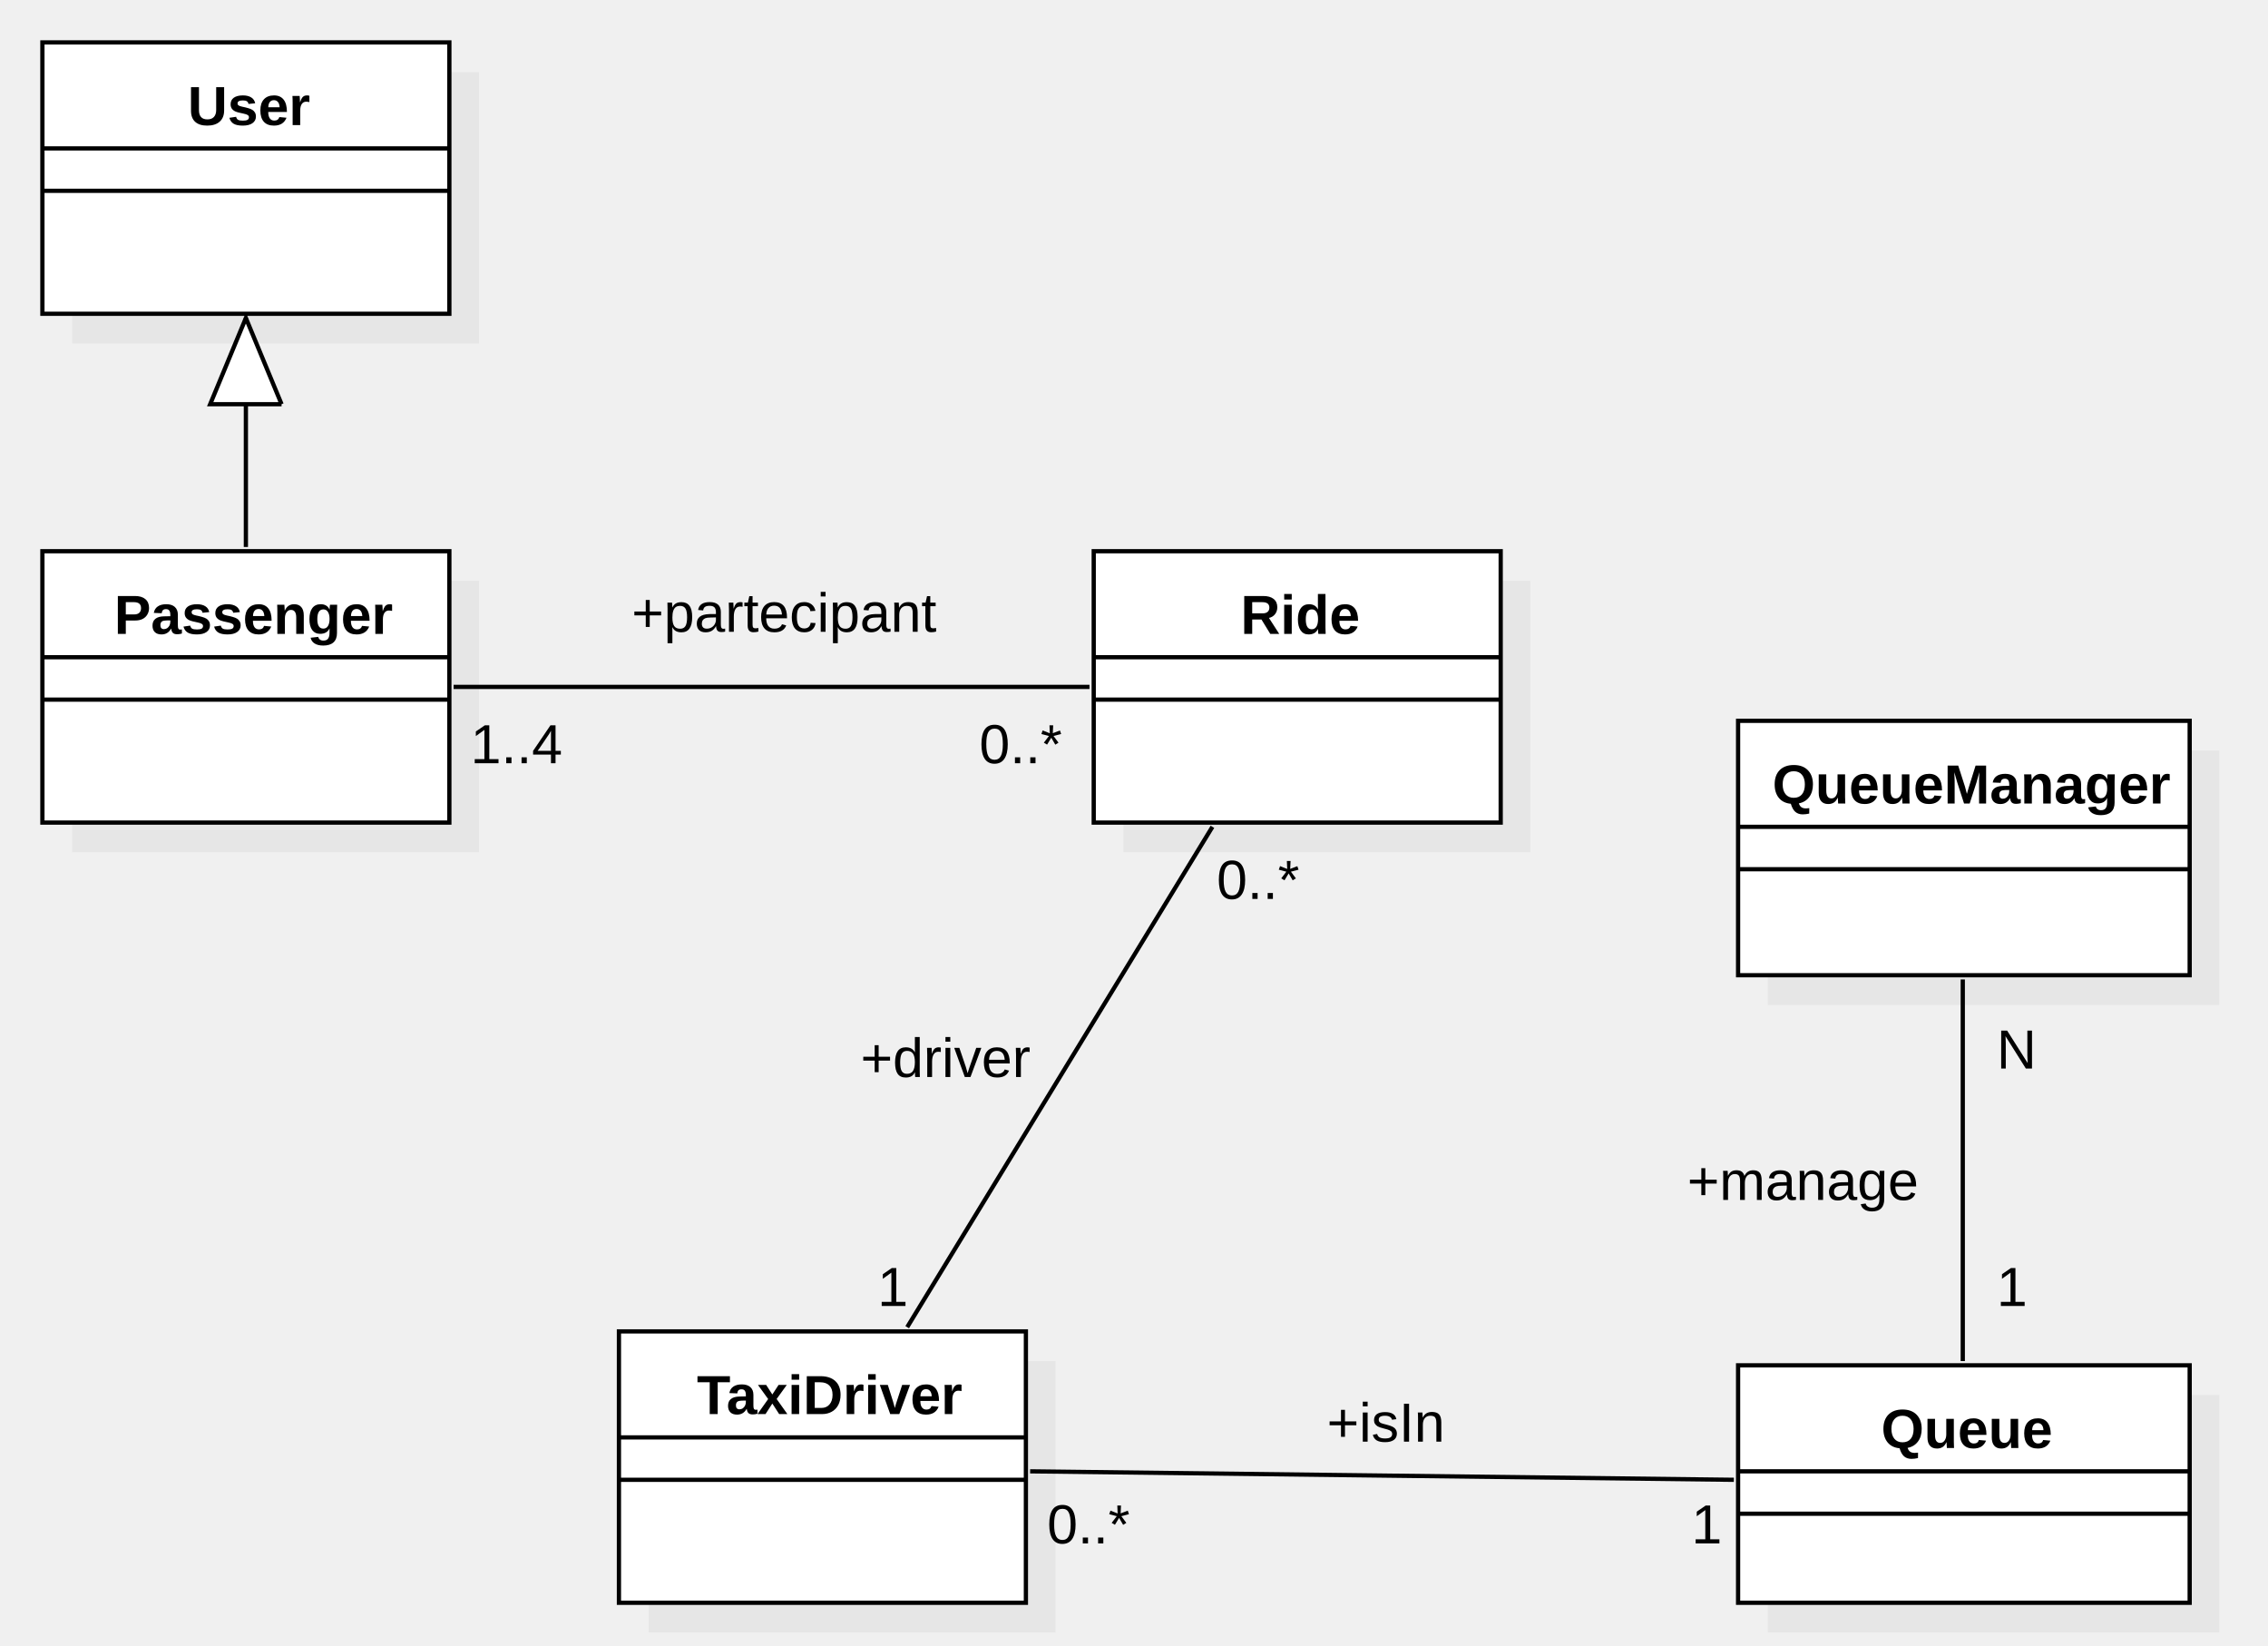
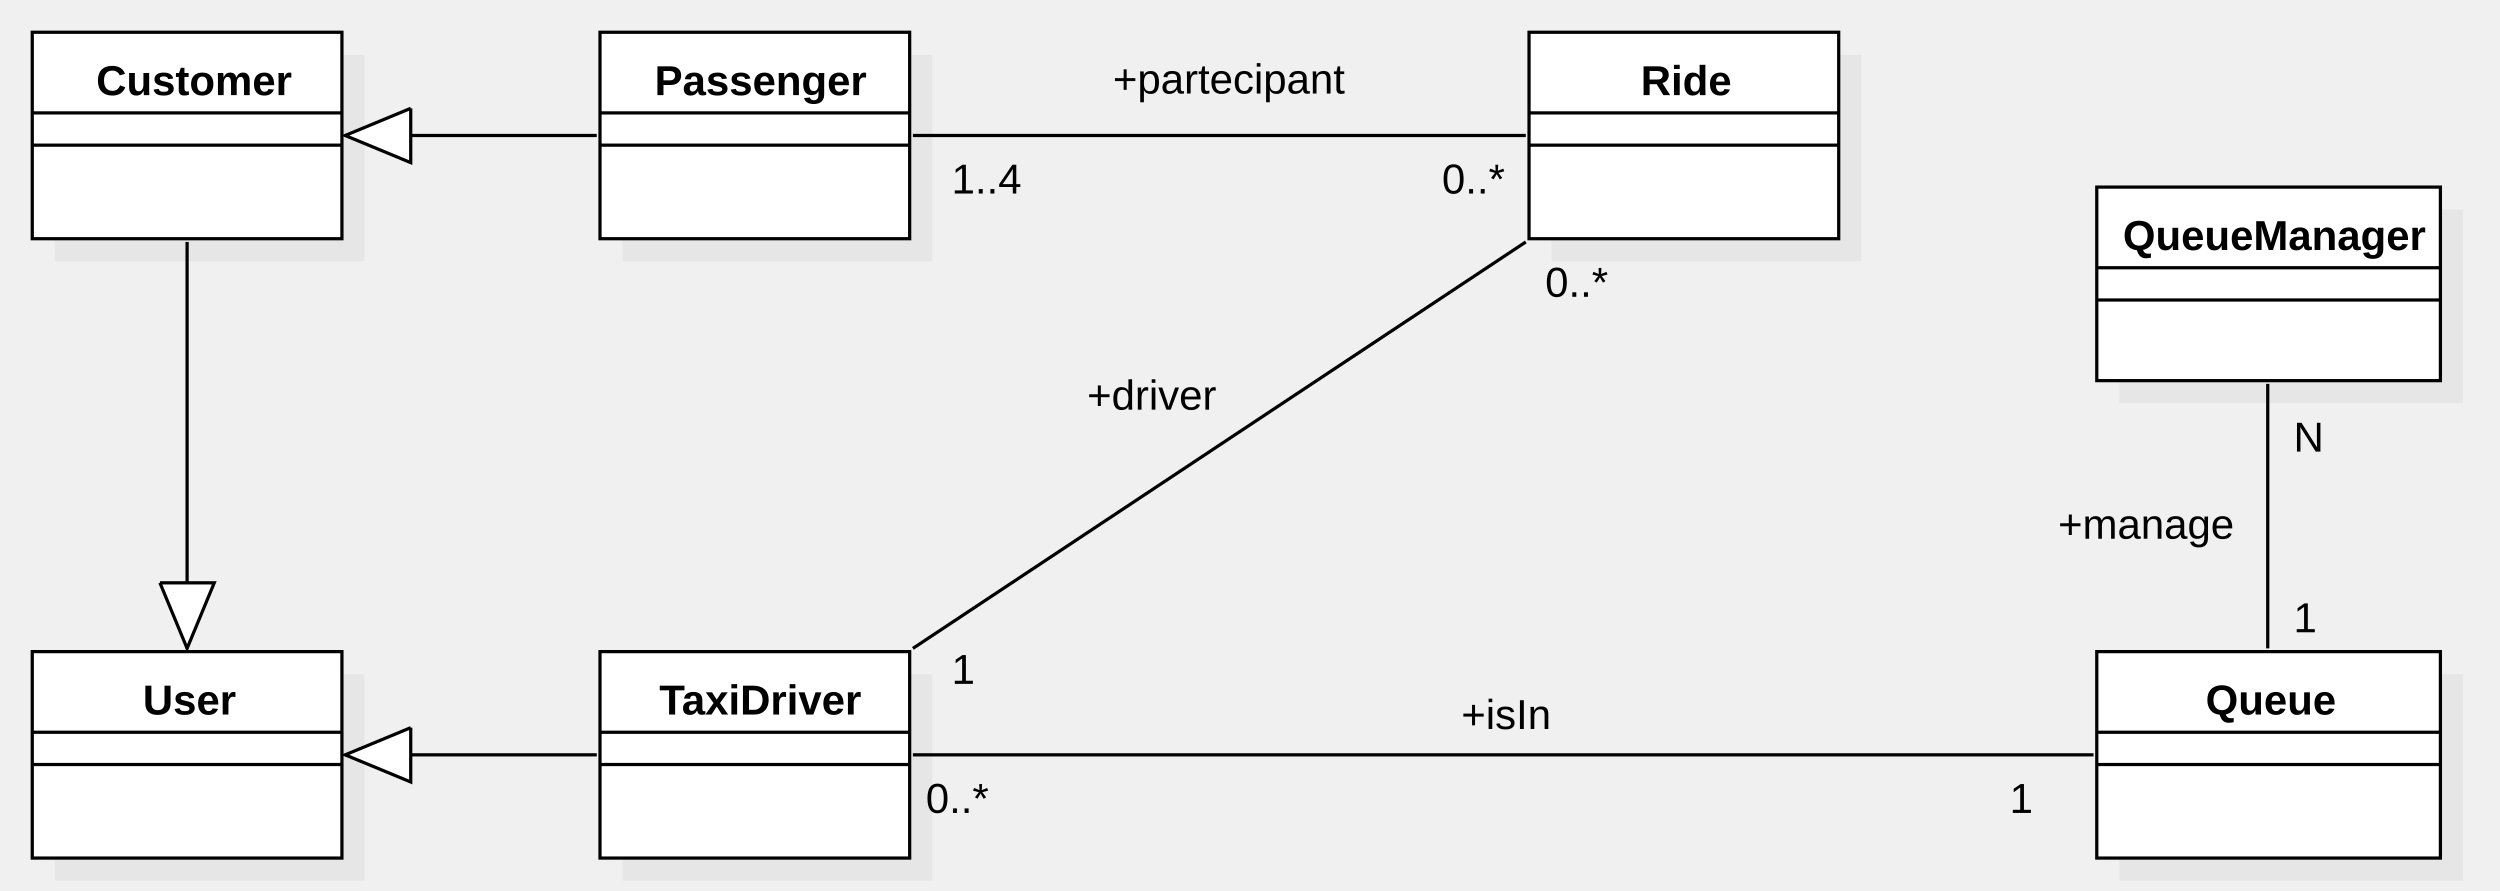
- <svg xmlns="http://www.w3.org/2000/svg" version="1.1" width="535" height="388">
+ <svg xmlns="http://www.w3.org/2000/svg" version="1.1" width="775" height="276">
  <defs />
  <g>
-     <g transform="translate(-102,-94) scale(1,1)">
-       <rect fill="#C0C0C0" stroke="none" x="119" y="111" width="96" height="64" opacity="0.2" />
-     </g>
-     <g transform="translate(-102,-94) scale(1,1)">
-       <rect fill="#ffffff" stroke="none" x="112" y="104" width="96" height="64" />
-     </g>
-     <g transform="translate(-102,-94) scale(1,1)">
-       <path fill="none" stroke="#000000" d="M 112 104 L 208 104 L 208 168 L 112 168 L 112 104 Z Z" stroke-miterlimit="10" />
-     </g>
-     <g transform="translate(-102,-94) scale(1,1)">
-       <path fill="none" stroke="#000000" d="M 112 129 L 208 129" stroke-miterlimit="10" />
-     </g>
-     <g transform="translate(-102,-94) scale(1,1)">
-       <path fill="none" stroke="#000000" d="M 112 139 L 208 139" stroke-miterlimit="10" />
-     </g>
-     <g transform="translate(-102,-94) scale(1,1)">
-       <g>
-         <path fill="none" stroke="none" />
-         <text fill="#000000" stroke="none" font-family="Arial" font-size="13px" font-style="normal" font-weight="bold" text-decoration="none" x="146.276" y="123.5">User</text>
-       </g>
-     </g>
-     <g transform="translate(-102,-94) scale(1,1)">
-       <rect fill="#C0C0C0" stroke="none" x="119" y="231" width="96" height="64" opacity="0.2" />
-     </g>
-     <g transform="translate(-102,-94) scale(1,1)">
-       <rect fill="#ffffff" stroke="none" x="112" y="224" width="96" height="64" />
-     </g>
-     <g transform="translate(-102,-94) scale(1,1)">
-       <path fill="none" stroke="#000000" d="M 112 224 L 208 224 L 208 288 L 112 288 L 112 224 Z Z" stroke-miterlimit="10" />
-     </g>
-     <g transform="translate(-102,-94) scale(1,1)">
-       <path fill="none" stroke="#000000" d="M 112 249 L 208 249" stroke-miterlimit="10" />
-     </g>
-     <g transform="translate(-102,-94) scale(1,1)">
-       <path fill="none" stroke="#000000" d="M 112 259 L 208 259" stroke-miterlimit="10" />
-     </g>
-     <g transform="translate(-102,-94) scale(1,1)">
-       <g>
-         <path fill="none" stroke="none" />
-         <text fill="#000000" stroke="none" font-family="Arial" font-size="13px" font-style="normal" font-weight="bold" text-decoration="none" x="128.925" y="243.5">Passenger</text>
-       </g>
-     </g>
-     <g transform="translate(-102,-94) scale(1,1)">
-       <rect fill="#C0C0C0" stroke="none" x="255" y="415" width="96" height="64" opacity="0.2" />
-     </g>
-     <g transform="translate(-102,-94) scale(1,1)">
-       <rect fill="#ffffff" stroke="none" x="248" y="408" width="96" height="64" />
-     </g>
-     <g transform="translate(-102,-94) scale(1,1)">
-       <path fill="none" stroke="#000000" d="M 248 408 L 344 408 L 344 472 L 248 472 L 248 408 Z Z" stroke-miterlimit="10" />
-     </g>
-     <g transform="translate(-102,-94) scale(1,1)">
-       <path fill="none" stroke="#000000" d="M 248 433 L 344 433" stroke-miterlimit="10" />
-     </g>
-     <g transform="translate(-102,-94) scale(1,1)">
-       <path fill="none" stroke="#000000" d="M 248 443 L 344 443" stroke-miterlimit="10" />
-     </g>
-     <g transform="translate(-102,-94) scale(1,1)">
-       <g>
-         <path fill="none" stroke="none" />
-         <text fill="#000000" stroke="none" font-family="Arial" font-size="13px" font-style="normal" font-weight="bold" text-decoration="none" x="266.388" y="427.5">TaxiDriver</text>
-       </g>
-     </g>
-     <g transform="translate(-102,-94) scale(1,1)">
-       <rect fill="#C0C0C0" stroke="none" x="367" y="231" width="96" height="64" opacity="0.2" />
-     </g>
-     <g transform="translate(-102,-94) scale(1,1)">
-       <rect fill="#ffffff" stroke="none" x="360" y="224" width="96" height="64" />
-     </g>
-     <g transform="translate(-102,-94) scale(1,1)">
-       <path fill="none" stroke="#000000" d="M 360 224 L 456 224 L 456 288 L 360 288 L 360 224 Z Z" stroke-miterlimit="10" />
-     </g>
-     <g transform="translate(-102,-94) scale(1,1)">
-       <path fill="none" stroke="#000000" d="M 360 249 L 456 249" stroke-miterlimit="10" />
-     </g>
-     <g transform="translate(-102,-94) scale(1,1)">
-       <path fill="none" stroke="#000000" d="M 360 259 L 456 259" stroke-miterlimit="10" />
-     </g>
-     <g transform="translate(-102,-94) scale(1,1)">
-       <g>
-         <path fill="none" stroke="none" />
-         <text fill="#000000" stroke="none" font-family="Arial" font-size="13px" font-style="normal" font-weight="bold" text-decoration="none" x="394.632" y="243.5">Ride</text>
-       </g>
-     </g>
-     <g transform="translate(-102,-94) scale(1,1)">
-       <path fill="none" stroke="#000000" d="M 160 223 L 160 169" stroke-miterlimit="10" />
-     </g>
-     <g transform="translate(-102,-94) scale(1,1)">
-       <path fill="#FFFFFF" stroke="none" d="M 168.419 189.325 L 160 169 L 151.581 189.325" />
-     </g>
-     <g transform="translate(-102,-94) scale(1,1)">
-       <path fill="none" stroke="#000000" d="M 168.419 189.325 L 160 169 L 151.581 189.325 L 168.419 189.325" stroke-miterlimit="10" />
-     </g>
-     <g transform="translate(-102,-94) scale(1,1)">
-       <g>
-         <path fill="none" stroke="none" />
-         <text fill="#000000" stroke="none" font-family="Arial" font-size="13px" font-style="normal" font-weight="normal" text-decoration="none" x="333" y="274">0..*</text>
-       </g>
-     </g>
-     <g transform="translate(-102,-94) scale(1,1)">
-       <path fill="none" stroke="#000000" d="M 209 256 L 359 256" stroke-miterlimit="10" />
-     </g>
-     <g transform="translate(-102,-94) scale(1,1)">
-       <g>
-         <path fill="none" stroke="none" />
-         <text fill="#000000" stroke="none" font-family="Arial" font-size="13px" font-style="normal" font-weight="normal" text-decoration="none" x="251" y="243">+partecipant</text>
-       </g>
-     </g>
-     <g transform="translate(-102,-94) scale(1,1)">
-       <g>
-         <path fill="none" stroke="none" />
-         <text fill="#000000" stroke="none" font-family="Arial" font-size="13px" font-style="normal" font-weight="normal" text-decoration="none" x="213" y="274">1..4</text>
-       </g>
-     </g>
-     <g transform="translate(-102,-94) scale(1,1)">
-       <path fill="none" stroke="#000000" d="M 316 407 L 388 289" stroke-miterlimit="10" />
-     </g>
-     <g transform="translate(-102,-94) scale(1,1)">
-       <g>
-         <path fill="none" stroke="none" />
-         <text fill="#000000" stroke="none" font-family="Arial" font-size="13px" font-style="normal" font-weight="normal" text-decoration="none" x="305" y="348">+driver</text>
-       </g>
-     </g>
-     <g transform="translate(-102,-94) scale(1,1)">
-       <g>
-         <path fill="none" stroke="none" />
-         <text fill="#000000" stroke="none" font-family="Arial" font-size="13px" font-style="normal" font-weight="normal" text-decoration="none" x="389" y="306">0..*</text>
-       </g>
-     </g>
-     <g transform="translate(-102,-94) scale(1,1)">
-       <g>
-         <path fill="none" stroke="none" />
-         <text fill="#000000" stroke="none" font-family="Arial" font-size="13px" font-style="normal" font-weight="normal" text-decoration="none" x="309" y="402">1</text>
-       </g>
-     </g>
-     <g transform="translate(-102,-94) scale(1,1)">
-       <rect fill="#C0C0C0" stroke="none" x="519" y="423" width="106.525" height="56" opacity="0.2" />
-     </g>
-     <g transform="translate(-102,-94) scale(1,1)">
-       <rect fill="#ffffff" stroke="none" x="512" y="416" width="106.525" height="56" />
-     </g>
-     <g transform="translate(-102,-94) scale(1,1)">
-       <path fill="none" stroke="#000000" d="M 512 416 L 618.525 416 L 618.525 472 L 512 472 L 512 416 Z Z" stroke-miterlimit="10" />
-     </g>
-     <g transform="translate(-102,-94) scale(1,1)">
-       <path fill="none" stroke="#000000" d="M 512 441 L 618.525 441" stroke-miterlimit="10" />
-     </g>
-     <g transform="translate(-102,-94) scale(1,1)">
-       <path fill="none" stroke="#000000" d="M 512 451 L 618.525 451" stroke-miterlimit="10" />
-     </g>
-     <g transform="translate(-102,-94) scale(1,1)">
-       <g>
-         <path fill="none" stroke="none" />
-         <text fill="#000000" stroke="none" font-family="Arial" font-size="13px" font-style="normal" font-weight="bold" text-decoration="none" x="545.747" y="435.5">Queue</text>
-       </g>
-     </g>
-     <g transform="translate(-102,-94) scale(1,1)">
-       <path fill="none" stroke="#000000" d="M 345 441 L 511 443" stroke-miterlimit="10" />
-     </g>
-     <g transform="translate(-102,-94) scale(1,1)">
-       <g>
-         <path fill="none" stroke="none" />
-         <text fill="#000000" stroke="none" font-family="Arial" font-size="13px" font-style="normal" font-weight="normal" text-decoration="none" x="415" y="434">+isIn</text>
-       </g>
-     </g>
-     <g transform="translate(-102,-94) scale(1,1)">
-       <g>
-         <path fill="none" stroke="none" />
-         <text fill="#000000" stroke="none" font-family="Arial" font-size="13px" font-style="normal" font-weight="normal" text-decoration="none" x="349" y="458">0..*</text>
-       </g>
-     </g>
-     <g transform="translate(-102,-94) scale(1,1)">
-       <g>
-         <path fill="none" stroke="none" />
-         <text fill="#000000" stroke="none" font-family="Arial" font-size="13px" font-style="normal" font-weight="normal" text-decoration="none" x="501" y="458">1</text>
-       </g>
-     </g>
-     <g transform="translate(-102,-94) scale(1,1)">
-       <rect fill="#C0C0C0" stroke="none" x="519" y="271" width="106.525" height="60" opacity="0.2" />
-     </g>
-     <g transform="translate(-102,-94) scale(1,1)">
-       <rect fill="#ffffff" stroke="none" x="512" y="264" width="106.525" height="60" />
-     </g>
-     <g transform="translate(-102,-94) scale(1,1)">
-       <path fill="none" stroke="#000000" d="M 512 264 L 618.525 264 L 618.525 324 L 512 324 L 512 264 Z Z" stroke-miterlimit="10" />
-     </g>
-     <g transform="translate(-102,-94) scale(1,1)">
-       <path fill="none" stroke="#000000" d="M 512 289 L 618.525 289" stroke-miterlimit="10" />
-     </g>
-     <g transform="translate(-102,-94) scale(1,1)">
-       <path fill="none" stroke="#000000" d="M 512 299 L 618.525 299" stroke-miterlimit="10" />
-     </g>
-     <g transform="translate(-102,-94) scale(1,1)">
-       <g>
-         <path fill="none" stroke="none" />
-         <text fill="#000000" stroke="none" font-family="Arial" font-size="13px" font-style="normal" font-weight="bold" text-decoration="none" x="520.093" y="283.5">QueueManager</text>
-       </g>
-     </g>
-     <g transform="translate(-102,-94) scale(1,1)">
-       <path fill="none" stroke="#000000" d="M 565 415 L 565 325" stroke-miterlimit="10" />
-     </g>
-     <g transform="translate(-102,-94) scale(1,1)">
-       <g>
-         <path fill="none" stroke="none" />
-         <text fill="#000000" stroke="none" font-family="Arial" font-size="13px" font-style="normal" font-weight="normal" text-decoration="none" x="500" y="377">+manage</text>
-       </g>
-     </g>
-     <g transform="translate(-102,-94) scale(1,1)">
-       <g>
-         <path fill="none" stroke="none" />
-         <text fill="#000000" stroke="none" font-family="Arial" font-size="13px" font-style="normal" font-weight="normal" text-decoration="none" x="573" y="346">N</text>
-       </g>
-     </g>
-     <g transform="translate(-102,-94) scale(1,1)">
-       <g>
-         <path fill="none" stroke="none" />
-         <text fill="#000000" stroke="none" font-family="Arial" font-size="13px" font-style="normal" font-weight="normal" text-decoration="none" x="573" y="402">1</text>
-       </g>
+     <g transform="translate(-86,-214) scale(1,1)">
+       <rect fill="#C0C0C0" stroke="none" x="103" y="423" width="96" height="64" opacity="0.2" />
+     </g>
+     <g transform="translate(-86,-214) scale(1,1)">
+       <rect fill="#ffffff" stroke="none" x="96" y="416" width="96" height="64" />
+     </g>
+     <g transform="translate(-86,-214) scale(1,1)">
+       <path fill="none" stroke="#000000" d="M 96 416 L 192 416 L 192 480 L 96 480 L 96 416 Z Z" stroke-miterlimit="10" />
+     </g>
+     <g transform="translate(-86,-214) scale(1,1)">
+       <path fill="none" stroke="#000000" d="M 96 441 L 192 441" stroke-miterlimit="10" />
+     </g>
+     <g transform="translate(-86,-214) scale(1,1)">
+       <path fill="none" stroke="#000000" d="M 96 451 L 192 451" stroke-miterlimit="10" />
+     </g>
+     <g transform="translate(-86,-214) scale(1,1)">
+       <g>
+         <path fill="none" stroke="none" />
+         <text fill="#000000" stroke="none" font-family="Arial" font-size="13px" font-style="normal" font-weight="bold" text-decoration="none" x="130.276" y="435.5">User</text>
+       </g>
+     </g>
+     <g transform="translate(-86,-214) scale(1,1)">
+       <rect fill="#C0C0C0" stroke="none" x="279" y="231" width="96" height="64" opacity="0.2" />
+     </g>
+     <g transform="translate(-86,-214) scale(1,1)">
+       <rect fill="#ffffff" stroke="none" x="272" y="224" width="96" height="64" />
+     </g>
+     <g transform="translate(-86,-214) scale(1,1)">
+       <path fill="none" stroke="#000000" d="M 272 224 L 368 224 L 368 288 L 272 288 L 272 224 Z Z" stroke-miterlimit="10" />
+     </g>
+     <g transform="translate(-86,-214) scale(1,1)">
+       <path fill="none" stroke="#000000" d="M 272 249 L 368 249" stroke-miterlimit="10" />
+     </g>
+     <g transform="translate(-86,-214) scale(1,1)">
+       <path fill="none" stroke="#000000" d="M 272 259 L 368 259" stroke-miterlimit="10" />
+     </g>
+     <g transform="translate(-86,-214) scale(1,1)">
+       <g>
+         <path fill="none" stroke="none" />
+         <text fill="#000000" stroke="none" font-family="Arial" font-size="13px" font-style="normal" font-weight="bold" text-decoration="none" x="288.925" y="243.5">Passenger</text>
+       </g>
+     </g>
+     <g transform="translate(-86,-214) scale(1,1)">
+       <rect fill="#C0C0C0" stroke="none" x="279" y="423" width="96" height="64" opacity="0.2" />
+     </g>
+     <g transform="translate(-86,-214) scale(1,1)">
+       <rect fill="#ffffff" stroke="none" x="272" y="416" width="96" height="64" />
+     </g>
+     <g transform="translate(-86,-214) scale(1,1)">
+       <path fill="none" stroke="#000000" d="M 272 416 L 368 416 L 368 480 L 272 480 L 272 416 Z Z" stroke-miterlimit="10" />
+     </g>
+     <g transform="translate(-86,-214) scale(1,1)">
+       <path fill="none" stroke="#000000" d="M 272 441 L 368 441" stroke-miterlimit="10" />
+     </g>
+     <g transform="translate(-86,-214) scale(1,1)">
+       <path fill="none" stroke="#000000" d="M 272 451 L 368 451" stroke-miterlimit="10" />
+     </g>
+     <g transform="translate(-86,-214) scale(1,1)">
+       <g>
+         <path fill="none" stroke="none" />
+         <text fill="#000000" stroke="none" font-family="Arial" font-size="13px" font-style="normal" font-weight="bold" text-decoration="none" x="290.388" y="435.5">TaxiDriver</text>
+       </g>
+     </g>
+     <g transform="translate(-86,-214) scale(1,1)">
+       <rect fill="#C0C0C0" stroke="none" x="567" y="231" width="96" height="64" opacity="0.2" />
+     </g>
+     <g transform="translate(-86,-214) scale(1,1)">
+       <rect fill="#ffffff" stroke="none" x="560" y="224" width="96" height="64" />
+     </g>
+     <g transform="translate(-86,-214) scale(1,1)">
+       <path fill="none" stroke="#000000" d="M 560 224 L 656 224 L 656 288 L 560 288 L 560 224 Z Z" stroke-miterlimit="10" />
+     </g>
+     <g transform="translate(-86,-214) scale(1,1)">
+       <path fill="none" stroke="#000000" d="M 560 249 L 656 249" stroke-miterlimit="10" />
+     </g>
+     <g transform="translate(-86,-214) scale(1,1)">
+       <path fill="none" stroke="#000000" d="M 560 259 L 656 259" stroke-miterlimit="10" />
+     </g>
+     <g transform="translate(-86,-214) scale(1,1)">
+       <g>
+         <path fill="none" stroke="none" />
+         <text fill="#000000" stroke="none" font-family="Arial" font-size="13px" font-style="normal" font-weight="bold" text-decoration="none" x="594.632" y="243.5">Ride</text>
+       </g>
+     </g>
+     <g transform="translate(-86,-214) scale(1,1)">
+       <g>
+         <path fill="none" stroke="none" />
+         <text fill="#000000" stroke="none" font-family="Arial" font-size="13px" font-style="normal" font-weight="normal" text-decoration="none" x="533" y="274">0..*</text>
+       </g>
+     </g>
+     <g transform="translate(-86,-214) scale(1,1)">
+       <path fill="none" stroke="#000000" d="M 369 256 L 559 256" stroke-miterlimit="10" />
+     </g>
+     <g transform="translate(-86,-214) scale(1,1)">
+       <g>
+         <path fill="none" stroke="none" />
+         <text fill="#000000" stroke="none" font-family="Arial" font-size="13px" font-style="normal" font-weight="normal" text-decoration="none" x="431" y="243">+partecipant</text>
+       </g>
+     </g>
+     <g transform="translate(-86,-214) scale(1,1)">
+       <g>
+         <path fill="none" stroke="none" />
+         <text fill="#000000" stroke="none" font-family="Arial" font-size="13px" font-style="normal" font-weight="normal" text-decoration="none" x="381" y="274">1..4</text>
+       </g>
+     </g>
+     <g transform="translate(-86,-214) scale(1,1)">
+       <path fill="none" stroke="#000000" d="M 369 415 L 559 289" stroke-miterlimit="10" />
+     </g>
+     <g transform="translate(-86,-214) scale(1,1)">
+       <g>
+         <path fill="none" stroke="none" />
+         <text fill="#000000" stroke="none" font-family="Arial" font-size="13px" font-style="normal" font-weight="normal" text-decoration="none" x="423" y="341">+driver</text>
+       </g>
+     </g>
+     <g transform="translate(-86,-214) scale(1,1)">
+       <g>
+         <path fill="none" stroke="none" />
+         <text fill="#000000" stroke="none" font-family="Arial" font-size="13px" font-style="normal" font-weight="normal" text-decoration="none" x="565" y="306">0..*</text>
+       </g>
+     </g>
+     <g transform="translate(-86,-214) scale(1,1)">
+       <g>
+         <path fill="none" stroke="none" />
+         <text fill="#000000" stroke="none" font-family="Arial" font-size="13px" font-style="normal" font-weight="normal" text-decoration="none" x="381" y="426">1</text>
+       </g>
+     </g>
+     <g transform="translate(-86,-214) scale(1,1)">
+       <rect fill="#C0C0C0" stroke="none" x="743" y="423" width="106.525" height="64" opacity="0.2" />
+     </g>
+     <g transform="translate(-86,-214) scale(1,1)">
+       <rect fill="#ffffff" stroke="none" x="736" y="416" width="106.525" height="64" />
+     </g>
+     <g transform="translate(-86,-214) scale(1,1)">
+       <path fill="none" stroke="#000000" d="M 736 416 L 842.525 416 L 842.525 480 L 736 480 L 736 416 Z Z" stroke-miterlimit="10" />
+     </g>
+     <g transform="translate(-86,-214) scale(1,1)">
+       <path fill="none" stroke="#000000" d="M 736 441 L 842.525 441" stroke-miterlimit="10" />
+     </g>
+     <g transform="translate(-86,-214) scale(1,1)">
+       <path fill="none" stroke="#000000" d="M 736 451 L 842.525 451" stroke-miterlimit="10" />
+     </g>
+     <g transform="translate(-86,-214) scale(1,1)">
+       <g>
+         <path fill="none" stroke="none" />
+         <text fill="#000000" stroke="none" font-family="Arial" font-size="13px" font-style="normal" font-weight="bold" text-decoration="none" x="769.747" y="435.5">Queue</text>
+       </g>
+     </g>
+     <g transform="translate(-86,-214) scale(1,1)">
+       <path fill="none" stroke="#000000" d="M 369 448 L 735 448" stroke-miterlimit="10" />
+     </g>
+     <g transform="translate(-86,-214) scale(1,1)">
+       <g>
+         <path fill="none" stroke="none" />
+         <text fill="#000000" stroke="none" font-family="Arial" font-size="13px" font-style="normal" font-weight="normal" text-decoration="none" x="539" y="440">+isIn</text>
+       </g>
+     </g>
+     <g transform="translate(-86,-214) scale(1,1)">
+       <g>
+         <path fill="none" stroke="none" />
+         <text fill="#000000" stroke="none" font-family="Arial" font-size="13px" font-style="normal" font-weight="normal" text-decoration="none" x="373" y="466">0..*</text>
+       </g>
+     </g>
+     <g transform="translate(-86,-214) scale(1,1)">
+       <g>
+         <path fill="none" stroke="none" />
+         <text fill="#000000" stroke="none" font-family="Arial" font-size="13px" font-style="normal" font-weight="normal" text-decoration="none" x="709" y="466">1</text>
+       </g>
+     </g>
+     <g transform="translate(-86,-214) scale(1,1)">
+       <rect fill="#C0C0C0" stroke="none" x="743" y="279" width="106.525" height="60" opacity="0.2" />
+     </g>
+     <g transform="translate(-86,-214) scale(1,1)">
+       <rect fill="#ffffff" stroke="none" x="736" y="272" width="106.525" height="60" />
+     </g>
+     <g transform="translate(-86,-214) scale(1,1)">
+       <path fill="none" stroke="#000000" d="M 736 272 L 842.525 272 L 842.525 332 L 736 332 L 736 272 Z Z" stroke-miterlimit="10" />
+     </g>
+     <g transform="translate(-86,-214) scale(1,1)">
+       <path fill="none" stroke="#000000" d="M 736 297 L 842.525 297" stroke-miterlimit="10" />
+     </g>
+     <g transform="translate(-86,-214) scale(1,1)">
+       <path fill="none" stroke="#000000" d="M 736 307 L 842.525 307" stroke-miterlimit="10" />
+     </g>
+     <g transform="translate(-86,-214) scale(1,1)">
+       <g>
+         <path fill="none" stroke="none" />
+         <text fill="#000000" stroke="none" font-family="Arial" font-size="13px" font-style="normal" font-weight="bold" text-decoration="none" x="744.093" y="291.5">QueueManager</text>
+       </g>
+     </g>
+     <g transform="translate(-86,-214) scale(1,1)">
+       <path fill="none" stroke="#000000" d="M 789 415 L 789 333" stroke-miterlimit="10" />
+     </g>
+     <g transform="translate(-86,-214) scale(1,1)">
+       <g>
+         <path fill="none" stroke="none" />
+         <text fill="#000000" stroke="none" font-family="Arial" font-size="13px" font-style="normal" font-weight="normal" text-decoration="none" x="724" y="381">+manage</text>
+       </g>
+     </g>
+     <g transform="translate(-86,-214) scale(1,1)">
+       <g>
+         <path fill="none" stroke="none" />
+         <text fill="#000000" stroke="none" font-family="Arial" font-size="13px" font-style="normal" font-weight="normal" text-decoration="none" x="797" y="354">N</text>
+       </g>
+     </g>
+     <g transform="translate(-86,-214) scale(1,1)">
+       <g>
+         <path fill="none" stroke="none" />
+         <text fill="#000000" stroke="none" font-family="Arial" font-size="13px" font-style="normal" font-weight="normal" text-decoration="none" x="797" y="410">1</text>
+       </g>
+     </g>
+     <g transform="translate(-86,-214) scale(1,1)">
+       <path fill="none" stroke="#000000" d="M 271 448 L 193 448" stroke-miterlimit="10" />
+     </g>
+     <g transform="translate(-86,-214) scale(1,1)">
+       <path fill="#FFFFFF" stroke="none" d="M 213.325 439.581 L 193 448 L 213.325 456.419" />
+     </g>
+     <g transform="translate(-86,-214) scale(1,1)">
+       <path fill="none" stroke="#000000" d="M 213.325 439.581 L 193 448 L 213.325 456.419 L 213.325 439.581" stroke-miterlimit="10" />
+     </g>
+     <g transform="translate(-86,-214) scale(1,1)">
+       <rect fill="#C0C0C0" stroke="none" x="103" y="231" width="96" height="64" opacity="0.2" />
+     </g>
+     <g transform="translate(-86,-214) scale(1,1)">
+       <rect fill="#ffffff" stroke="none" x="96" y="224" width="96" height="64" />
+     </g>
+     <g transform="translate(-86,-214) scale(1,1)">
+       <path fill="none" stroke="#000000" d="M 96 224 L 192 224 L 192 288 L 96 288 L 96 224 Z Z" stroke-miterlimit="10" />
+     </g>
+     <g transform="translate(-86,-214) scale(1,1)">
+       <path fill="none" stroke="#000000" d="M 96 249 L 192 249" stroke-miterlimit="10" />
+     </g>
+     <g transform="translate(-86,-214) scale(1,1)">
+       <path fill="none" stroke="#000000" d="M 96 259 L 192 259" stroke-miterlimit="10" />
+     </g>
+     <g transform="translate(-86,-214) scale(1,1)">
+       <g>
+         <path fill="none" stroke="none" />
+         <text fill="#000000" stroke="none" font-family="Arial" font-size="13px" font-style="normal" font-weight="bold" text-decoration="none" x="115.826" y="243.5">Customer</text>
+       </g>
+     </g>
+     <g transform="translate(-86,-214) scale(1,1)">
+       <path fill="none" stroke="#000000" d="M 271 256 L 193 256" stroke-miterlimit="10" />
+     </g>
+     <g transform="translate(-86,-214) scale(1,1)">
+       <path fill="#FFFFFF" stroke="none" d="M 213.325 247.581 L 193 256 L 213.325 264.419" />
+     </g>
+     <g transform="translate(-86,-214) scale(1,1)">
+       <path fill="none" stroke="#000000" d="M 213.325 247.581 L 193 256 L 213.325 264.419 L 213.325 247.581" stroke-miterlimit="10" />
+     </g>
+     <g transform="translate(-86,-214) scale(1,1)">
+       <path fill="none" stroke="#000000" d="M 144 289 L 144 415" stroke-miterlimit="10" />
+     </g>
+     <g transform="translate(-86,-214) scale(1,1)">
+       <path fill="#FFFFFF" stroke="none" d="M 135.581 394.675 L 144 415 L 152.419 394.675" />
+     </g>
+     <g transform="translate(-86,-214) scale(1,1)">
+       <path fill="none" stroke="#000000" d="M 135.581 394.675 L 144 415 L 152.419 394.675 L 135.581 394.675" stroke-miterlimit="10" />
    </g>
  </g>
</svg>
